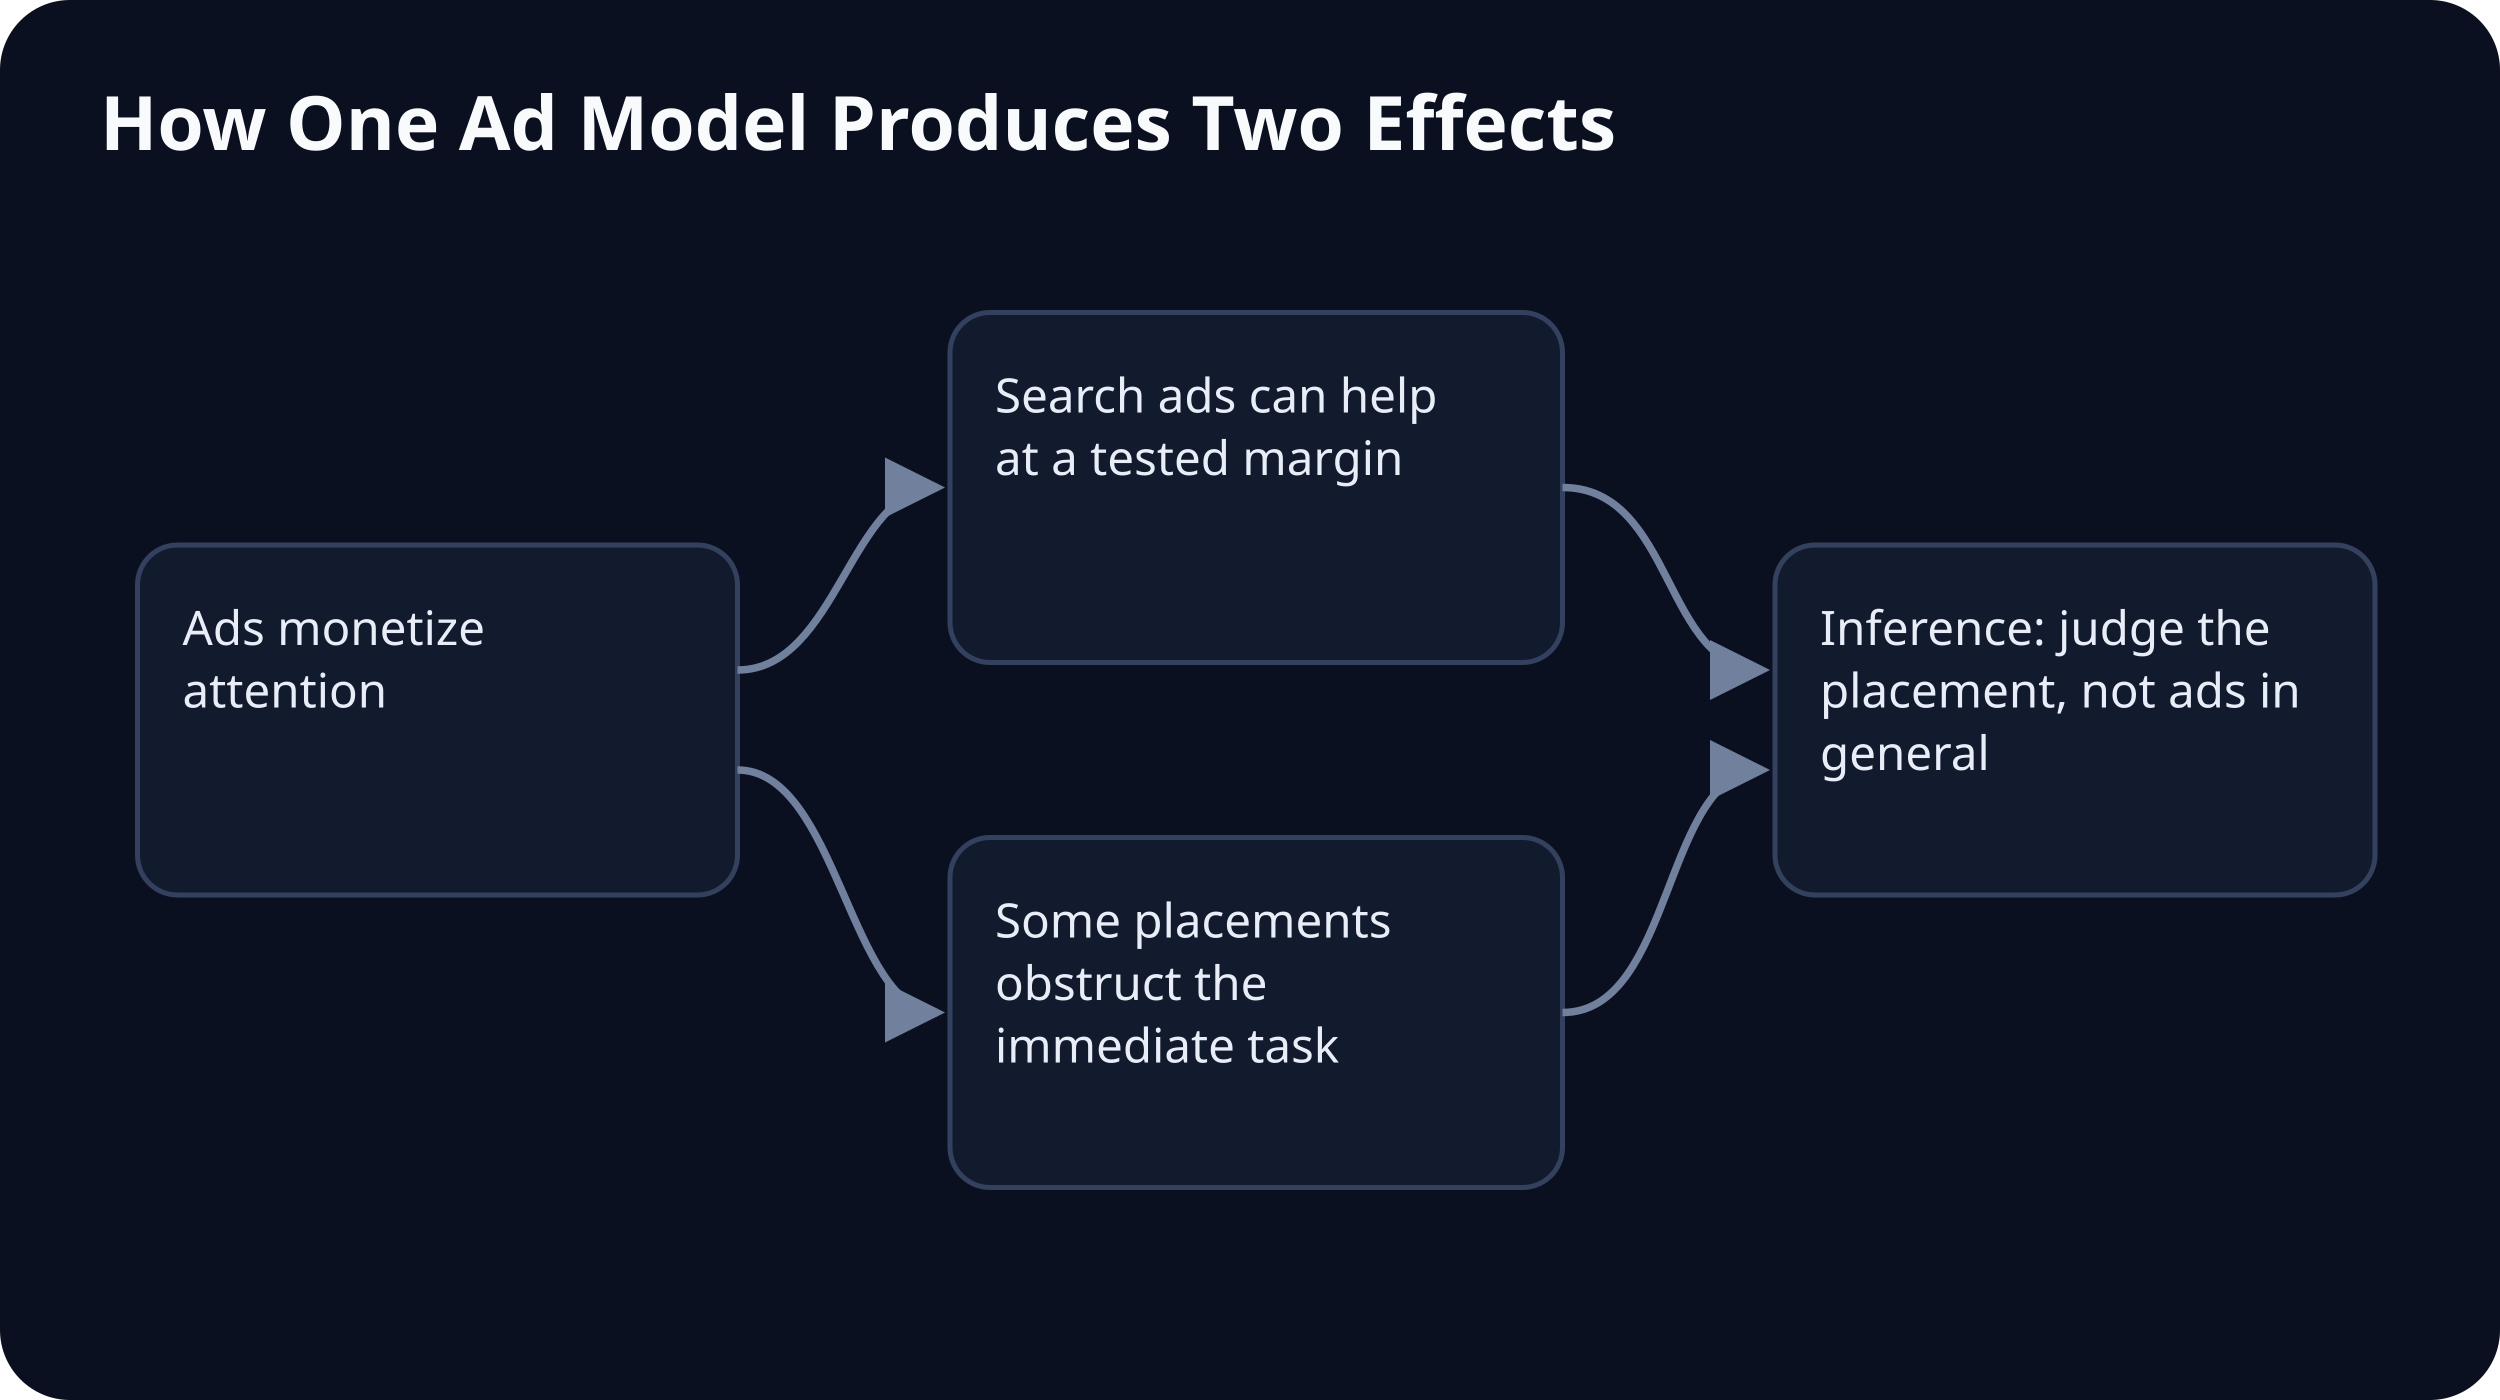
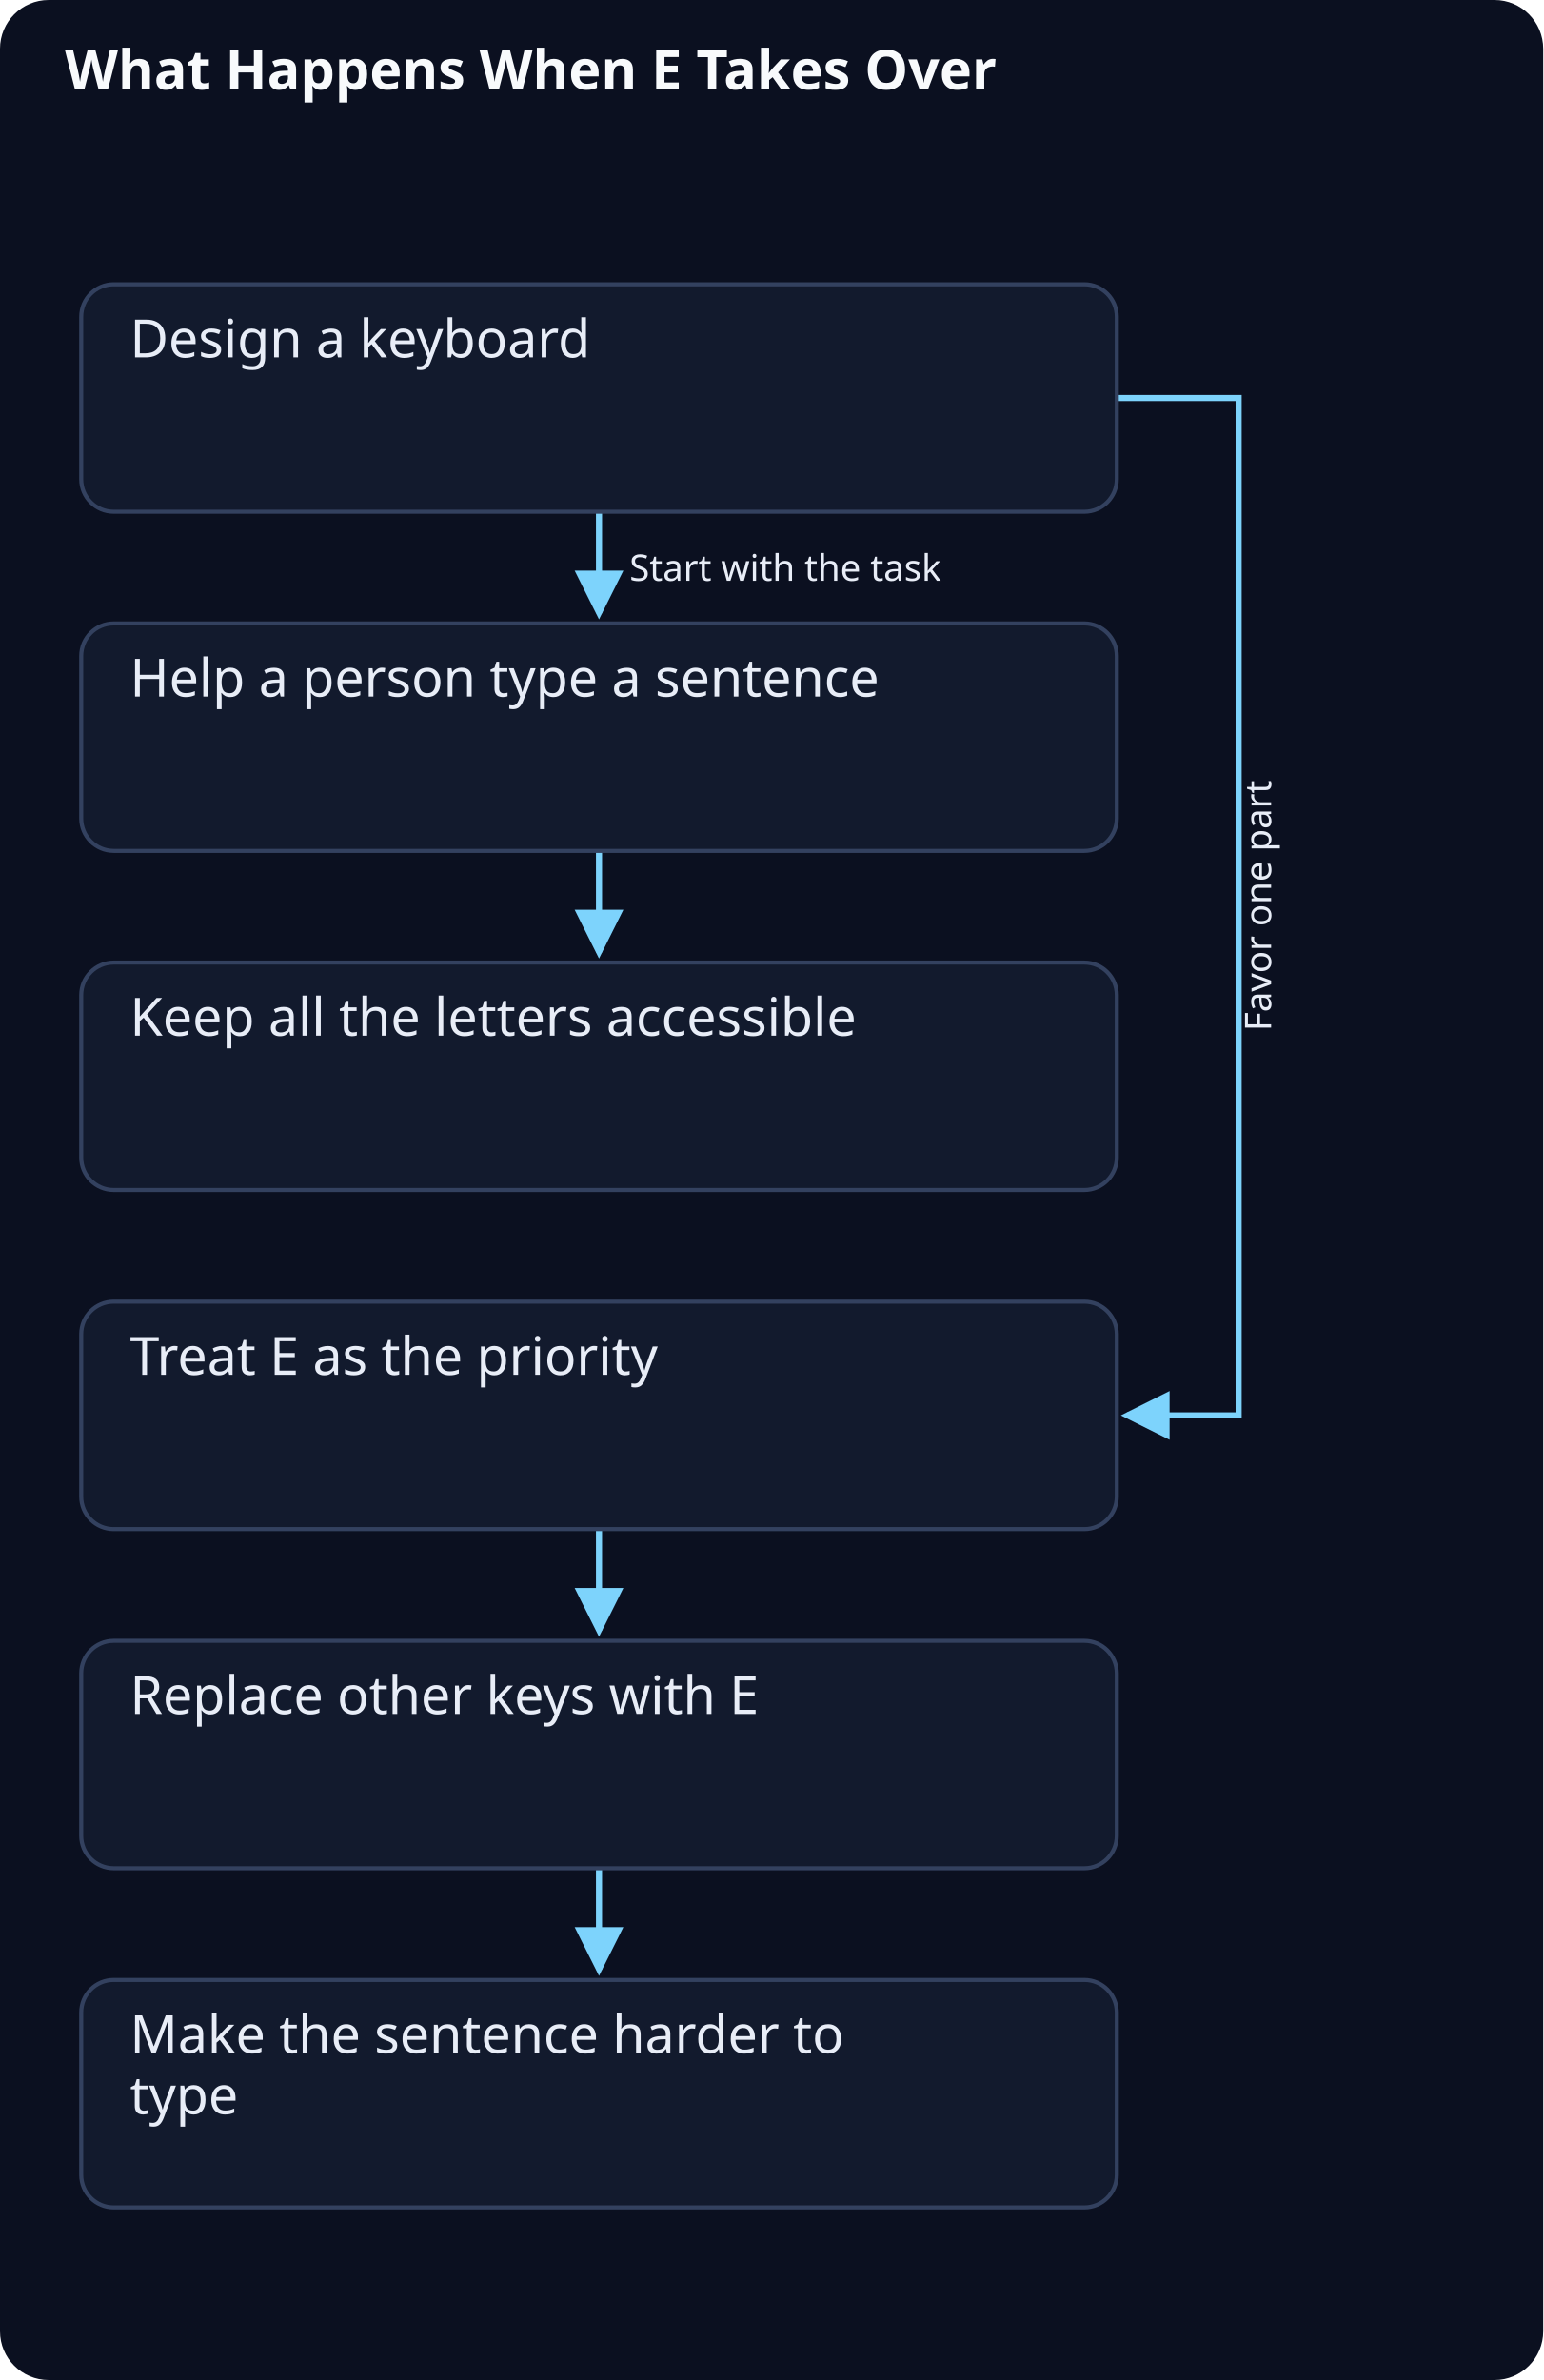
- <svg xmlns="http://www.w3.org/2000/svg" viewBox="0 0 1000 560" role="img" aria-labelledby="title desc">
+ <svg xmlns="http://www.w3.org/2000/svg" viewBox="0 0 760 1172" role="img" aria-labelledby="title desc">
  <defs>
    <marker id="arrow" markerWidth="8" markerHeight="8" refX="7" refY="4" orient="auto">
-       <path d="M0,0 L8,4 L0,8 z" fill="#71819d" />
+       <path d="M0,0 L8,4 L0,8 z" fill="#7dd3fc" />
    </marker>
  </defs>
-   <style>
-       .bg{fill:#0b1020}.panel{fill:#121a2d;stroke:#33415f;stroke-width:2}.muted{fill:#95a3bd}
-       .title{fill:#f8fafc;font:700 30px system-ui,sans-serif}.label{fill:#e8edf7;font:500 19px system-ui,sans-serif}
-       .small{fill:#aebbd0;font:500 16px system-ui,sans-serif}.accent{fill:#7dd3fc}.warm{fill:#fbbf24}
-       .line-a{fill:none;stroke:#7dd3fc;stroke-width:7;stroke-linecap:round}.line-b{fill:none;stroke:#fbbf24;stroke-width:7;stroke-linecap:round}
-       .arrow{fill:none;stroke:#71819d;stroke-width:3;marker-end:url(#arrow)}
-     </style>
-   <rect class="bg" width="1000" height="560" rx="28" />
-   <text x="40" y="60" class="title">How One Ad Model Produces Two Effects</text>
-   <rect x="55" y="218" width="240" height="140" rx="16" class="panel" />
-   <text x="73" y="258" class="label">
-     <tspan x="73" dy="0">Ads monetize</tspan>
-     <tspan x="73" dy="25">attention</tspan>
+   <style>.title{fill:#f8fafc;font:700 27px system-ui,sans-serif}.label{fill:#e8edf7;font:500 26px system-ui,sans-serif}.panel{fill:#121a2d;stroke:#33415f;stroke-width:2}.arrow{fill:none;stroke:#7dd3fc;stroke-width:3;marker-end:url(#arrow)}.return{stroke-dasharray:7 5}.edge-label{fill:#e8edf7;font:500 18px system-ui,sans-serif}</style>
+   <rect width="760" height="1172" rx="24" fill="#0b1020" />
+   <text x="32" y="44" class="title">
+     <tspan x="32" dy="0">What Happens When E Takes Over</tspan>
  </text>
-   <rect x="380" y="125" width="245" height="140" rx="16" class="panel" />
-   <text x="398" y="165" class="label">
-     <tspan x="398" dy="0">Search ads can help</tspan>
-     <tspan x="398" dy="25">at a tested margin</tspan>
+   <path d="M295 252 V302" class="arrow" data-from="0" data-to="1" />
+   <text x="310" y="286" class="edge-label">Start with the task</text>
+   <path d="M295 419 V469" class="arrow" data-from="1" data-to="2" />
+   <path d="M550 196 H610 V697 H555" class="arrow" data-from="0" data-to="3" />
+   <text transform="translate(626 446) rotate(-90)" text-anchor="middle" class="edge-label">Favor one part</text>
+   <path d="M295 753 V803" class="arrow" data-from="3" data-to="4" />
+   <path d="M295 920 V970" class="arrow" data-from="4" data-to="5" />
+   <rect x="40" y="140" width="510" height="112" rx="16" class="panel" />
+   <text x="64" y="176" class="label">
+     <tspan x="64" dy="0">Design a keyboard</tspan>
  </text>
-   <rect x="380" y="335" width="245" height="140" rx="16" class="panel" />
-   <text x="398" y="375" class="label">
-     <tspan x="398" dy="0">Some placements</tspan>
-     <tspan x="398" dy="25">obstruct the</tspan>
-     <tspan x="398" dy="25">immediate task</tspan>
+   <rect x="40" y="307" width="510" height="112" rx="16" class="panel" />
+   <text x="64" y="343" class="label">
+     <tspan x="64" dy="0">Help a person type a sentence</tspan>
  </text>
-   <rect x="710" y="218" width="240" height="140" rx="16" class="panel" />
-   <text x="728" y="258" class="label">
-     <tspan x="728" dy="0">Inference: judge the</tspan>
-     <tspan x="728" dy="25">placement, not ads in</tspan>
-     <tspan x="728" dy="25">general</tspan>
+   <rect x="40" y="474" width="510" height="112" rx="16" class="panel" />
+   <text x="64" y="510" class="label">
+     <tspan x="64" dy="0">Keep all the letters accessible</tspan>
  </text>
-   <path d="M295 268 C335 268,340 195,375 195" class="arrow" />
-   <path d="M295 308 C335 308,340 405,375 405" class="arrow" />
-   <path d="M625 195 C670 195,665 268,705 268" class="arrow" />
-   <path d="M625 405 C670 405,665 308,705 308" class="arrow" />
+   <rect x="40" y="641" width="510" height="112" rx="16" class="panel" />
+   <text x="64" y="677" class="label">
+     <tspan x="64" dy="0">Treat E as the priority</tspan>
+   </text>
+   <rect x="40" y="808" width="510" height="112" rx="16" class="panel" />
+   <text x="64" y="844" class="label">
+     <tspan x="64" dy="0">Replace other keys with E</tspan>
+   </text>
+   <rect x="40" y="975" width="510" height="112" rx="16" class="panel" />
+   <text x="64" y="1011" class="label">
+     <tspan x="64" dy="0">Make the sentence harder to</tspan>
+     <tspan x="64" dy="30">type</tspan>
+   </text>
</svg>
